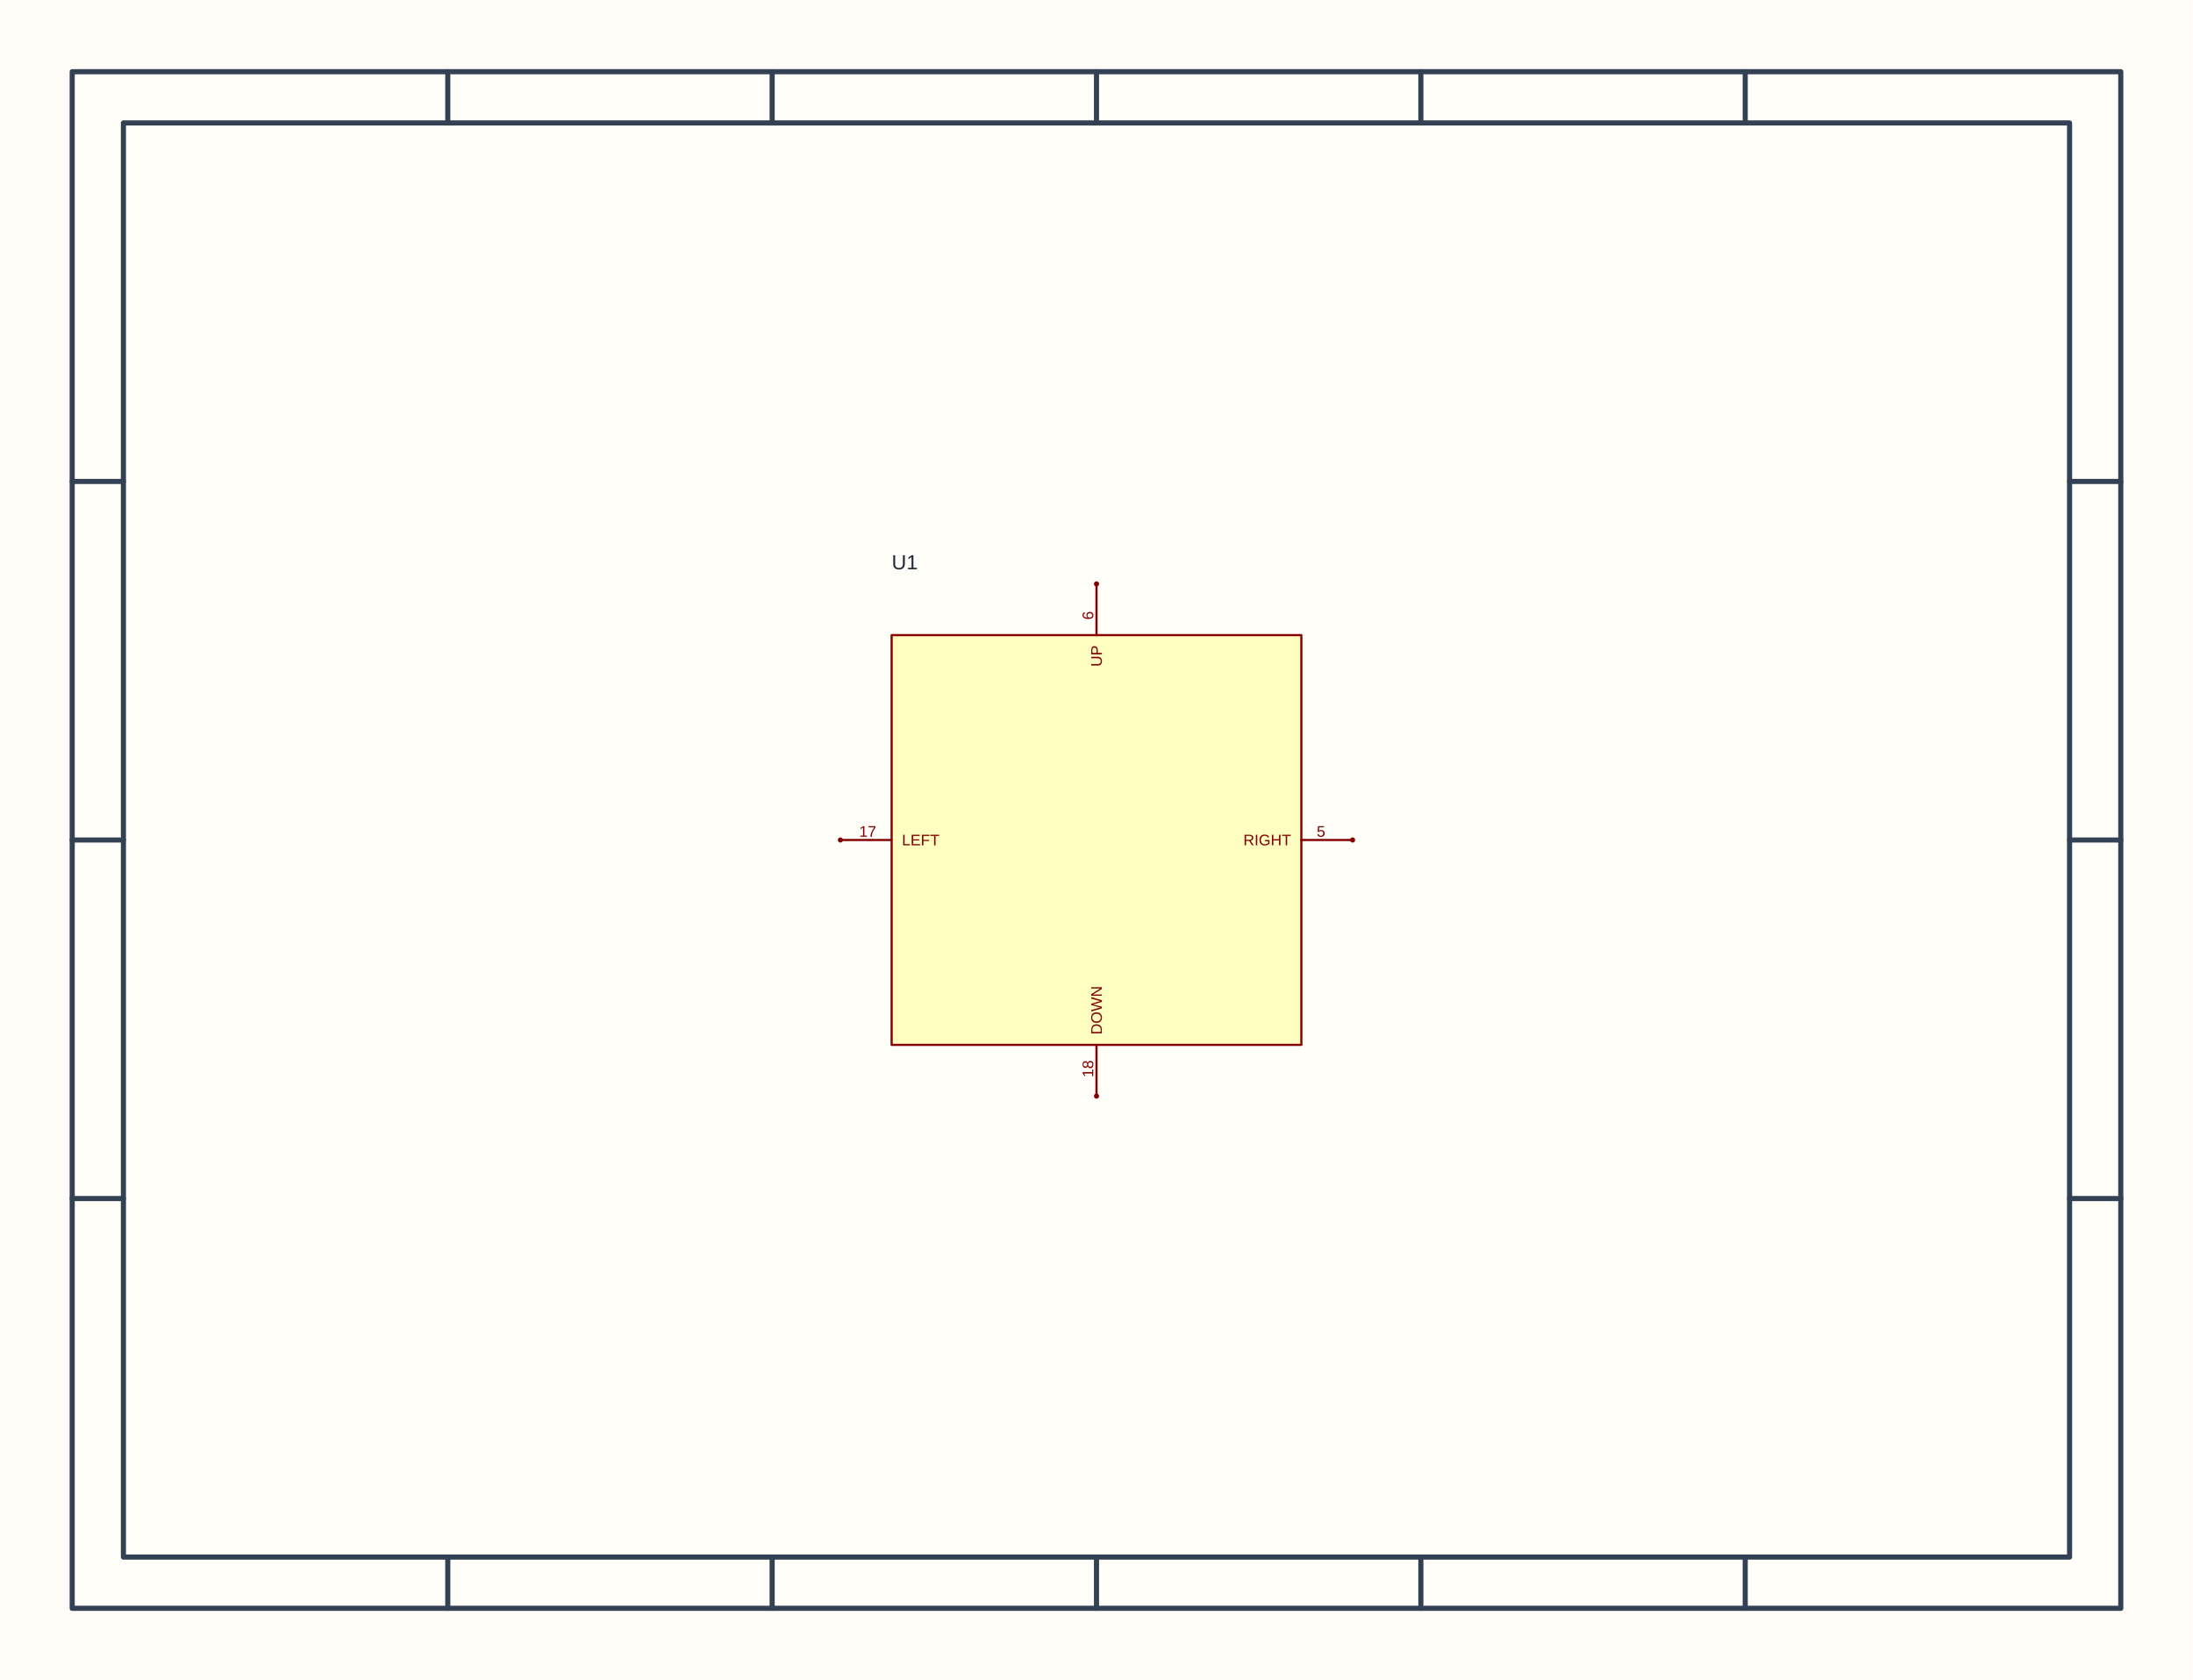
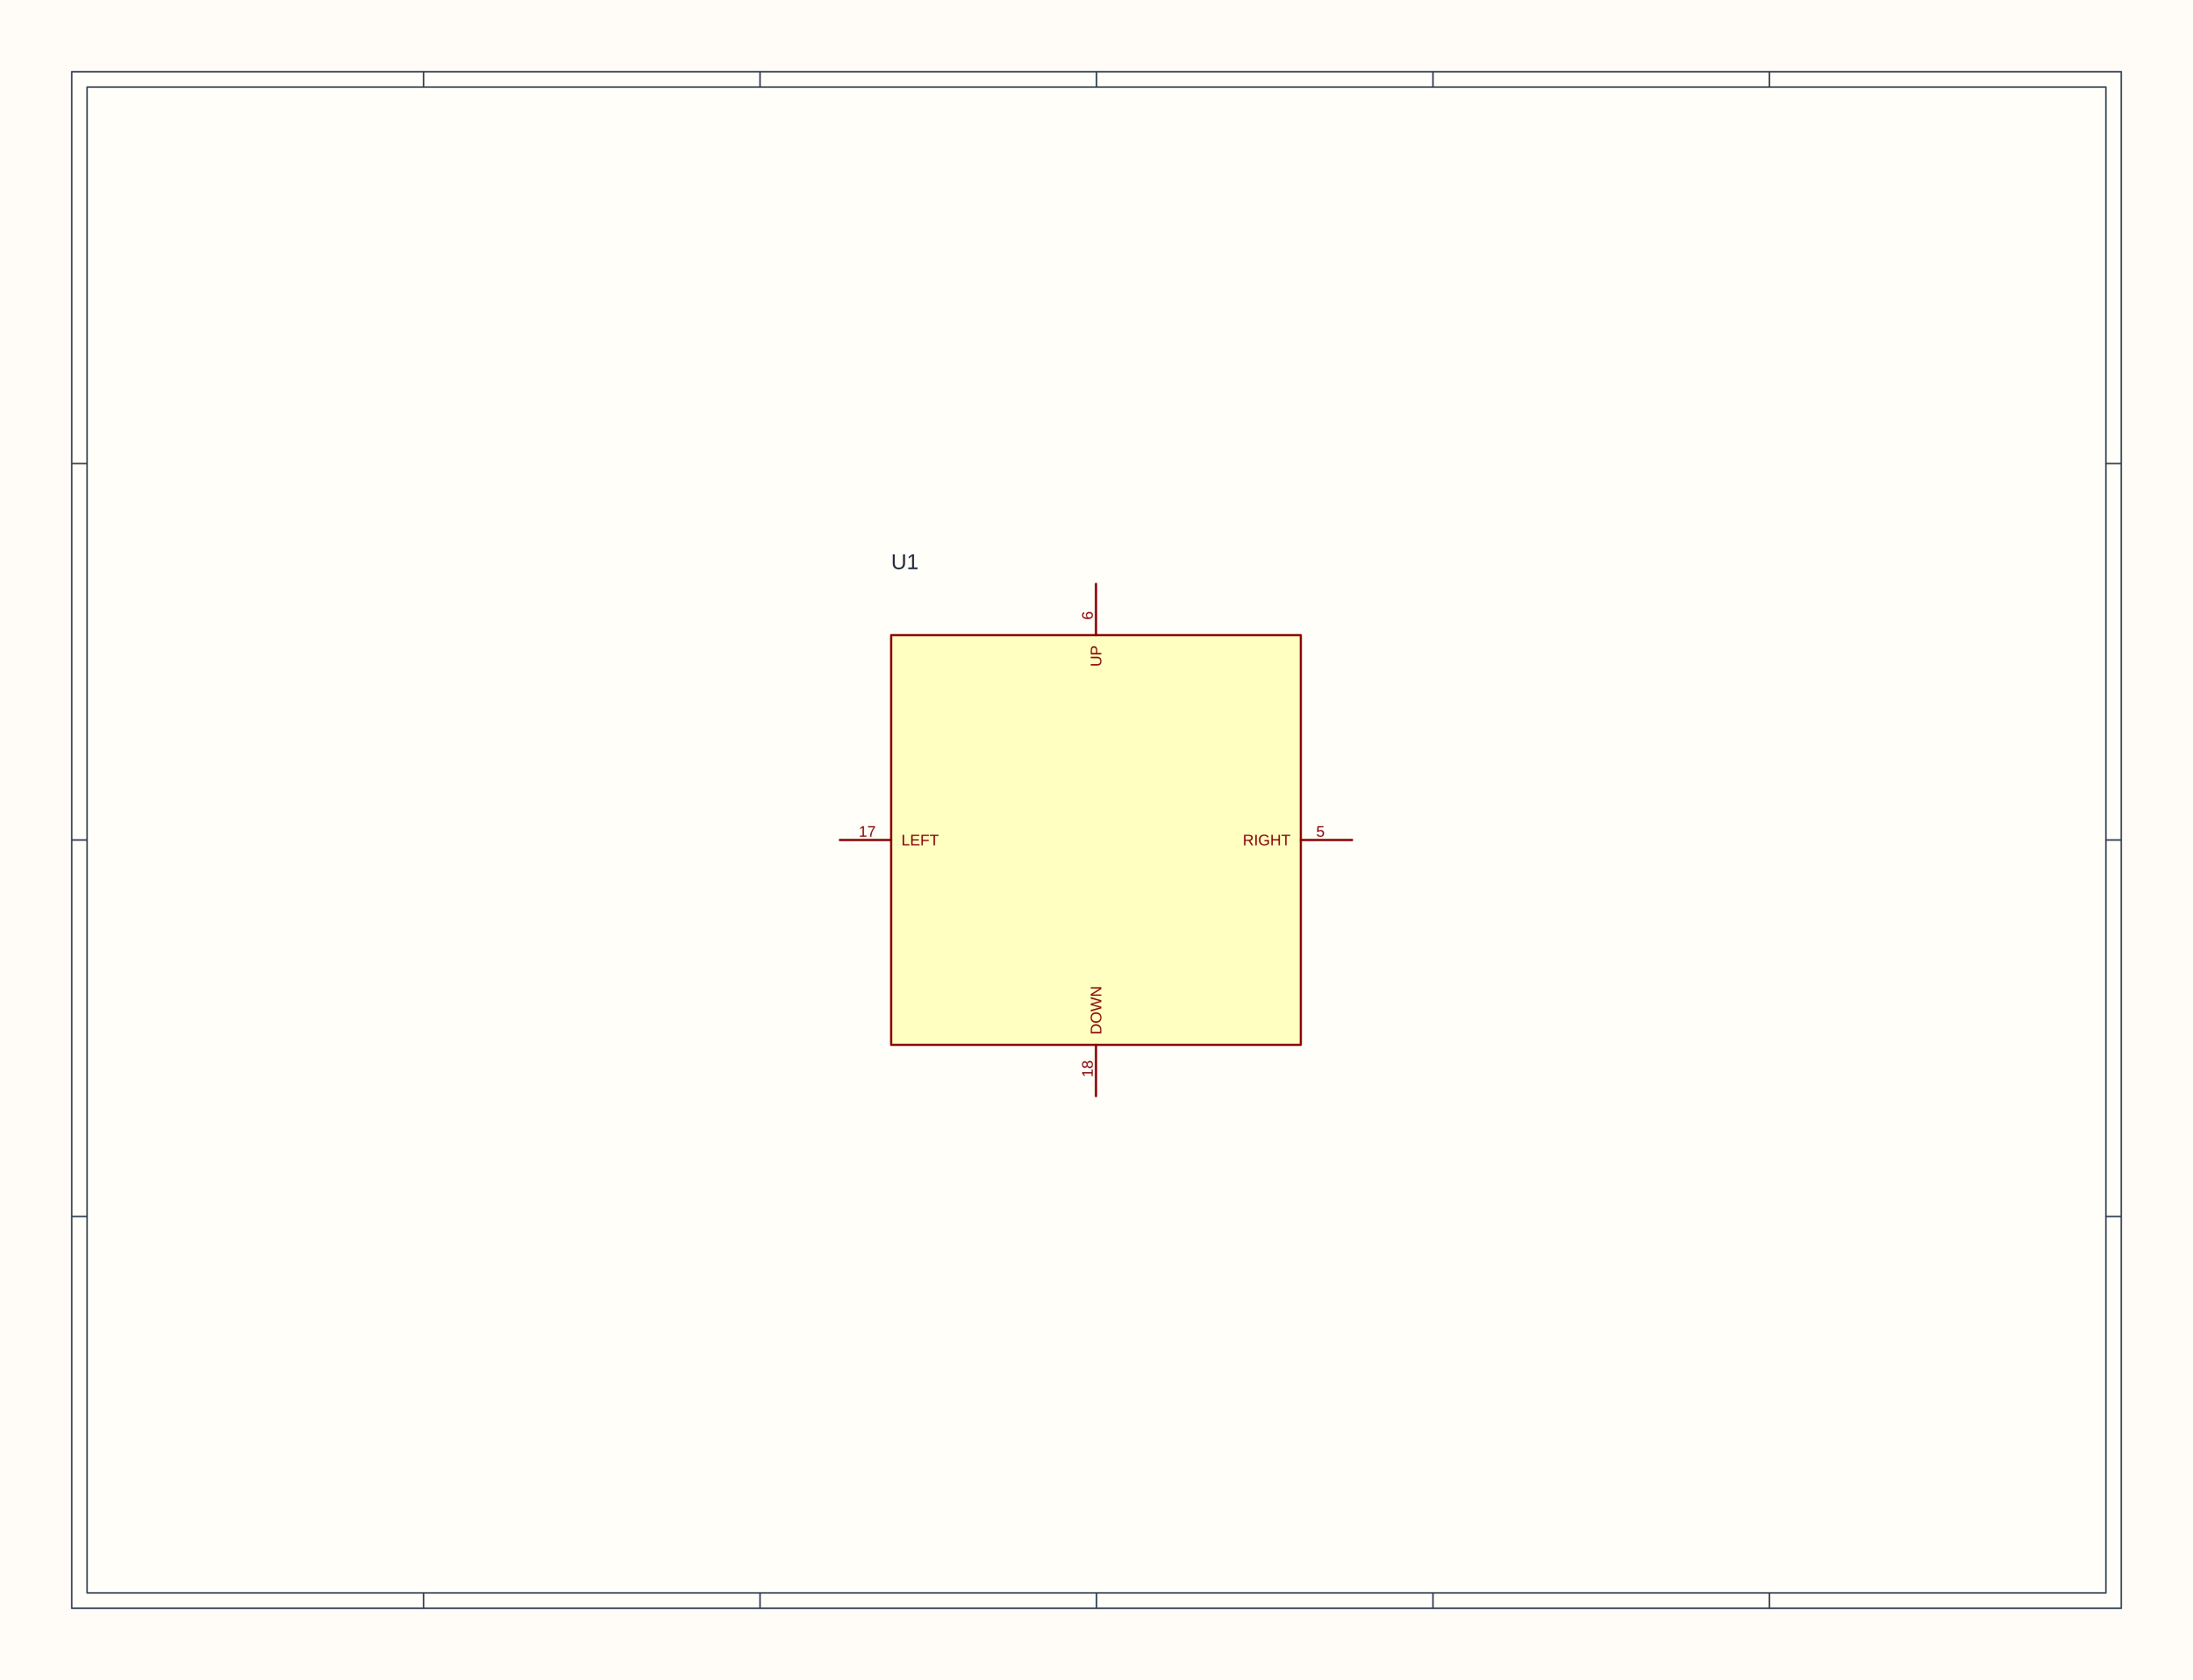
- <svg xmlns="http://www.w3.org/2000/svg" width="1000" height="766" viewBox="0 0 428 328" role="img" aria-label="Altium schematic sheet" class="altium-sheet" data-renderer="altiumts">
+ <svg xmlns="http://www.w3.org/2000/svg" width="1000" height="766" viewBox="0 0 1427.38 1093.38" role="img" aria-label="Altium schematic sheet" class="altium-sheet" data-renderer="altiumts">
  <rect width="100%" height="100%" fill="#fffcf8" />
  <g stroke-linecap="round" stroke-linejoin="round">
    <defs>
      <clipPath id="altium-sheet-paper">
-         <rect x="14" y="14" width="400" height="300" />
+         <rect x="46.69" y="46.69" width="1334" height="1000" />
      </clipPath>
    </defs>
    <g data-record="SheetBorder" fill="#fffef8" stroke="#334155" stroke-width="1">
-       <rect x="14" y="14" width="400" height="300" />
-       <rect x="24" y="24" width="380" height="280" fill="none" />
-       <path d="M 87.333 14 V 24 M 87.333 304 V 314" />
-       <path d="M 150.667 14 V 24 M 150.667 304 V 314" />
-       <path d="M 214 14 V 24 M 214 304 V 314" />
-       <path d="M 277.333 14 V 24 M 277.333 304 V 314" />
-       <path d="M 340.667 14 V 24 M 340.667 304 V 314" />
-       <path d="M 14 94 H 24 M 404 94 H 414" />
-       <path d="M 14 164 H 24 M 404 164 H 414" />
-       <path d="M 14 234 H 24 M 404 234 H 414" />
+       <rect x="46.69" y="46.69" width="1334" height="1000" />
+       <rect x="56.69" y="56.69" width="1314" height="980" fill="none" />
+       <path d="M 275.69 46.69 V 56.69 M 275.69 1036.69 V 1046.69" />
+       <path d="M 494.69 46.69 V 56.69 M 494.69 1036.69 V 1046.69" />
+       <path d="M 713.69 46.69 V 56.69 M 713.69 1036.69 V 1046.69" />
+       <path d="M 932.69 46.69 V 56.69 M 932.69 1036.69 V 1046.69" />
+       <path d="M 1151.69 46.69 V 56.69 M 1151.69 1036.69 V 1046.69" />
+       <path d="M 46.69 301.69 H 56.69 M 1370.69 301.69 H 1380.69" />
+       <path d="M 46.69 546.69 H 56.69 M 1370.69 546.69 H 1380.69" />
+       <path d="M 46.69 791.69 H 56.69 M 1370.69 791.69 H 1380.69" />
    </g>
    <g data-sheet-content="true" clip-path="url(#altium-sheet-paper)">
-       <rect data-record="14" vector-effect="non-scaling-stroke" x="174" y="124" width="80" height="80" rx="0" fill="#ffffc2" stroke="#880000" stroke-width="1" />
-       <text data-record="34" x="0" y="0" fill="#1f2937" font-family="Arial" font-size="4" font-style="normal" font-weight="normal" text-decoration="none" text-anchor="start" dominant-baseline="text-after-edge" transform="translate(174 112) rotate(0)">U1</text>
+       <rect data-record="14" vector-effect="non-scaling-stroke" x="580.023" y="413.357" width="266.667" height="266.667" rx="0" fill="#ffffc2" stroke="#880000" stroke-width="1" />
+       <text data-record="34" x="0" y="0" fill="#1f2937" font-family="Arial" font-size="14" font-style="normal" font-weight="normal" text-decoration="none" text-anchor="start" dominant-baseline="text-after-edge" transform="translate(580.0233 373.3567) rotate(0)">U1</text>
      <g data-record="2">
-         <line x1="264" y1="164" x2="264" y2="164" stroke="#840000" stroke-width="1" />
-         <text x="0" y="0" fill="#840000" font-family="Arial" font-size="3" font-style="normal" font-weight="normal" text-decoration="none" text-anchor="start" dominant-baseline="text-after-edge" transform="translate(257 164) rotate(0)">5</text>
-         <text x="0" y="0" fill="#840000" font-family="Arial" font-size="3" font-style="normal" font-weight="normal" text-decoration="none" text-anchor="end" dominant-baseline="central" transform="translate(252 164) rotate(0)">RIGHT</text>
+         <line x1="880.023" y1="546.69" x2="880.023" y2="546.69" stroke="#840000" stroke-width="1" />
+         <text x="0" y="0" fill="#840000" font-family="Arial" font-size="10" font-style="normal" font-weight="normal" text-decoration="none" text-anchor="start" dominant-baseline="text-after-edge" transform="translate(856.69 546.69) rotate(0)">5</text>
+         <text x="0" y="0" fill="#840000" font-family="Arial" font-size="10" font-style="normal" font-weight="normal" text-decoration="none" text-anchor="end" dominant-baseline="central" transform="translate(840.0233 546.69) rotate(0)">RIGHT</text>
      </g>
-       <line data-record="13" vector-effect="non-scaling-stroke" x1="254" y1="164" x2="264" y2="164" stroke="#840000" stroke-width="1" />
+       <line data-record="13" vector-effect="non-scaling-stroke" x1="846.69" y1="546.69" x2="880.023" y2="546.69" stroke="#840000" stroke-width="1" />
      <g data-record="2">
-         <line x1="214" y1="114" x2="214" y2="114" stroke="#840000" stroke-width="1" />
-         <text x="0" y="0" fill="#840000" font-family="Arial" font-size="3" font-style="normal" font-weight="normal" text-decoration="none" text-anchor="start" dominant-baseline="text-after-edge" transform="translate(214 121) rotate(-90)">6</text>
-         <text x="0" y="0" fill="#840000" font-family="Arial" font-size="3" font-style="normal" font-weight="normal" text-decoration="none" text-anchor="end" dominant-baseline="central" transform="translate(214 126) rotate(-90)">UP</text>
+         <line x1="713.357" y1="380.023" x2="713.357" y2="380.023" stroke="#840000" stroke-width="1" />
+         <text x="0" y="0" fill="#840000" font-family="Arial" font-size="10" font-style="normal" font-weight="normal" text-decoration="none" text-anchor="start" dominant-baseline="text-after-edge" transform="translate(713.3567 403.3567) rotate(-90)">6</text>
+         <text x="0" y="0" fill="#840000" font-family="Arial" font-size="10" font-style="normal" font-weight="normal" text-decoration="none" text-anchor="end" dominant-baseline="central" transform="translate(713.3567 420.0233) rotate(-90)">UP</text>
      </g>
-       <line data-record="13" vector-effect="non-scaling-stroke" x1="214" y1="124" x2="214" y2="114" stroke="#840000" stroke-width="1" />
+       <line data-record="13" vector-effect="non-scaling-stroke" x1="713.357" y1="413.357" x2="713.357" y2="380.023" stroke="#840000" stroke-width="1" />
      <g data-record="2">
-         <line x1="164" y1="164" x2="164" y2="164" stroke="#840000" stroke-width="1" />
-         <text x="0" y="0" fill="#840000" font-family="Arial" font-size="3" font-style="normal" font-weight="normal" text-decoration="none" text-anchor="end" dominant-baseline="text-after-edge" transform="translate(171 164) rotate(0)">17</text>
-         <text x="0" y="0" fill="#840000" font-family="Arial" font-size="3" font-style="normal" font-weight="normal" text-decoration="none" text-anchor="start" dominant-baseline="central" transform="translate(176 164) rotate(0)">LEFT</text>
+         <line x1="546.69" y1="546.69" x2="546.69" y2="546.69" stroke="#840000" stroke-width="1" />
+         <text x="0" y="0" fill="#840000" font-family="Arial" font-size="10" font-style="normal" font-weight="normal" text-decoration="none" text-anchor="end" dominant-baseline="text-after-edge" transform="translate(570.0233 546.69) rotate(0)">17</text>
+         <text x="0" y="0" fill="#840000" font-family="Arial" font-size="10" font-style="normal" font-weight="normal" text-decoration="none" text-anchor="start" dominant-baseline="central" transform="translate(586.69 546.69) rotate(0)">LEFT</text>
      </g>
-       <line data-record="13" vector-effect="non-scaling-stroke" x1="174" y1="164" x2="164" y2="164" stroke="#840000" stroke-width="1" />
+       <line data-record="13" vector-effect="non-scaling-stroke" x1="580.023" y1="546.69" x2="546.69" y2="546.69" stroke="#840000" stroke-width="1" />
      <g data-record="2">
-         <line x1="214" y1="214" x2="214" y2="214" stroke="#840000" stroke-width="1" />
-         <text x="0" y="0" fill="#840000" font-family="Arial" font-size="3" font-style="normal" font-weight="normal" text-decoration="none" text-anchor="end" dominant-baseline="text-after-edge" transform="translate(214 207) rotate(-90)">18</text>
-         <text x="0" y="0" fill="#840000" font-family="Arial" font-size="3" font-style="normal" font-weight="normal" text-decoration="none" text-anchor="start" dominant-baseline="central" transform="translate(214 202) rotate(-90)">DOWN</text>
+         <line x1="713.357" y1="713.357" x2="713.357" y2="713.357" stroke="#840000" stroke-width="1" />
+         <text x="0" y="0" fill="#840000" font-family="Arial" font-size="10" font-style="normal" font-weight="normal" text-decoration="none" text-anchor="end" dominant-baseline="text-after-edge" transform="translate(713.3567 690.0233) rotate(-90)">18</text>
+         <text x="0" y="0" fill="#840000" font-family="Arial" font-size="10" font-style="normal" font-weight="normal" text-decoration="none" text-anchor="start" dominant-baseline="central" transform="translate(713.3567 673.3567) rotate(-90)">DOWN</text>
      </g>
-       <line data-record="13" vector-effect="non-scaling-stroke" x1="214" y1="204" x2="214" y2="214" stroke="#840000" stroke-width="1" />
+       <line data-record="13" vector-effect="non-scaling-stroke" x1="713.357" y1="680.023" x2="713.357" y2="713.357" stroke="#840000" stroke-width="1" />
    </g>
  </g>
</svg>
